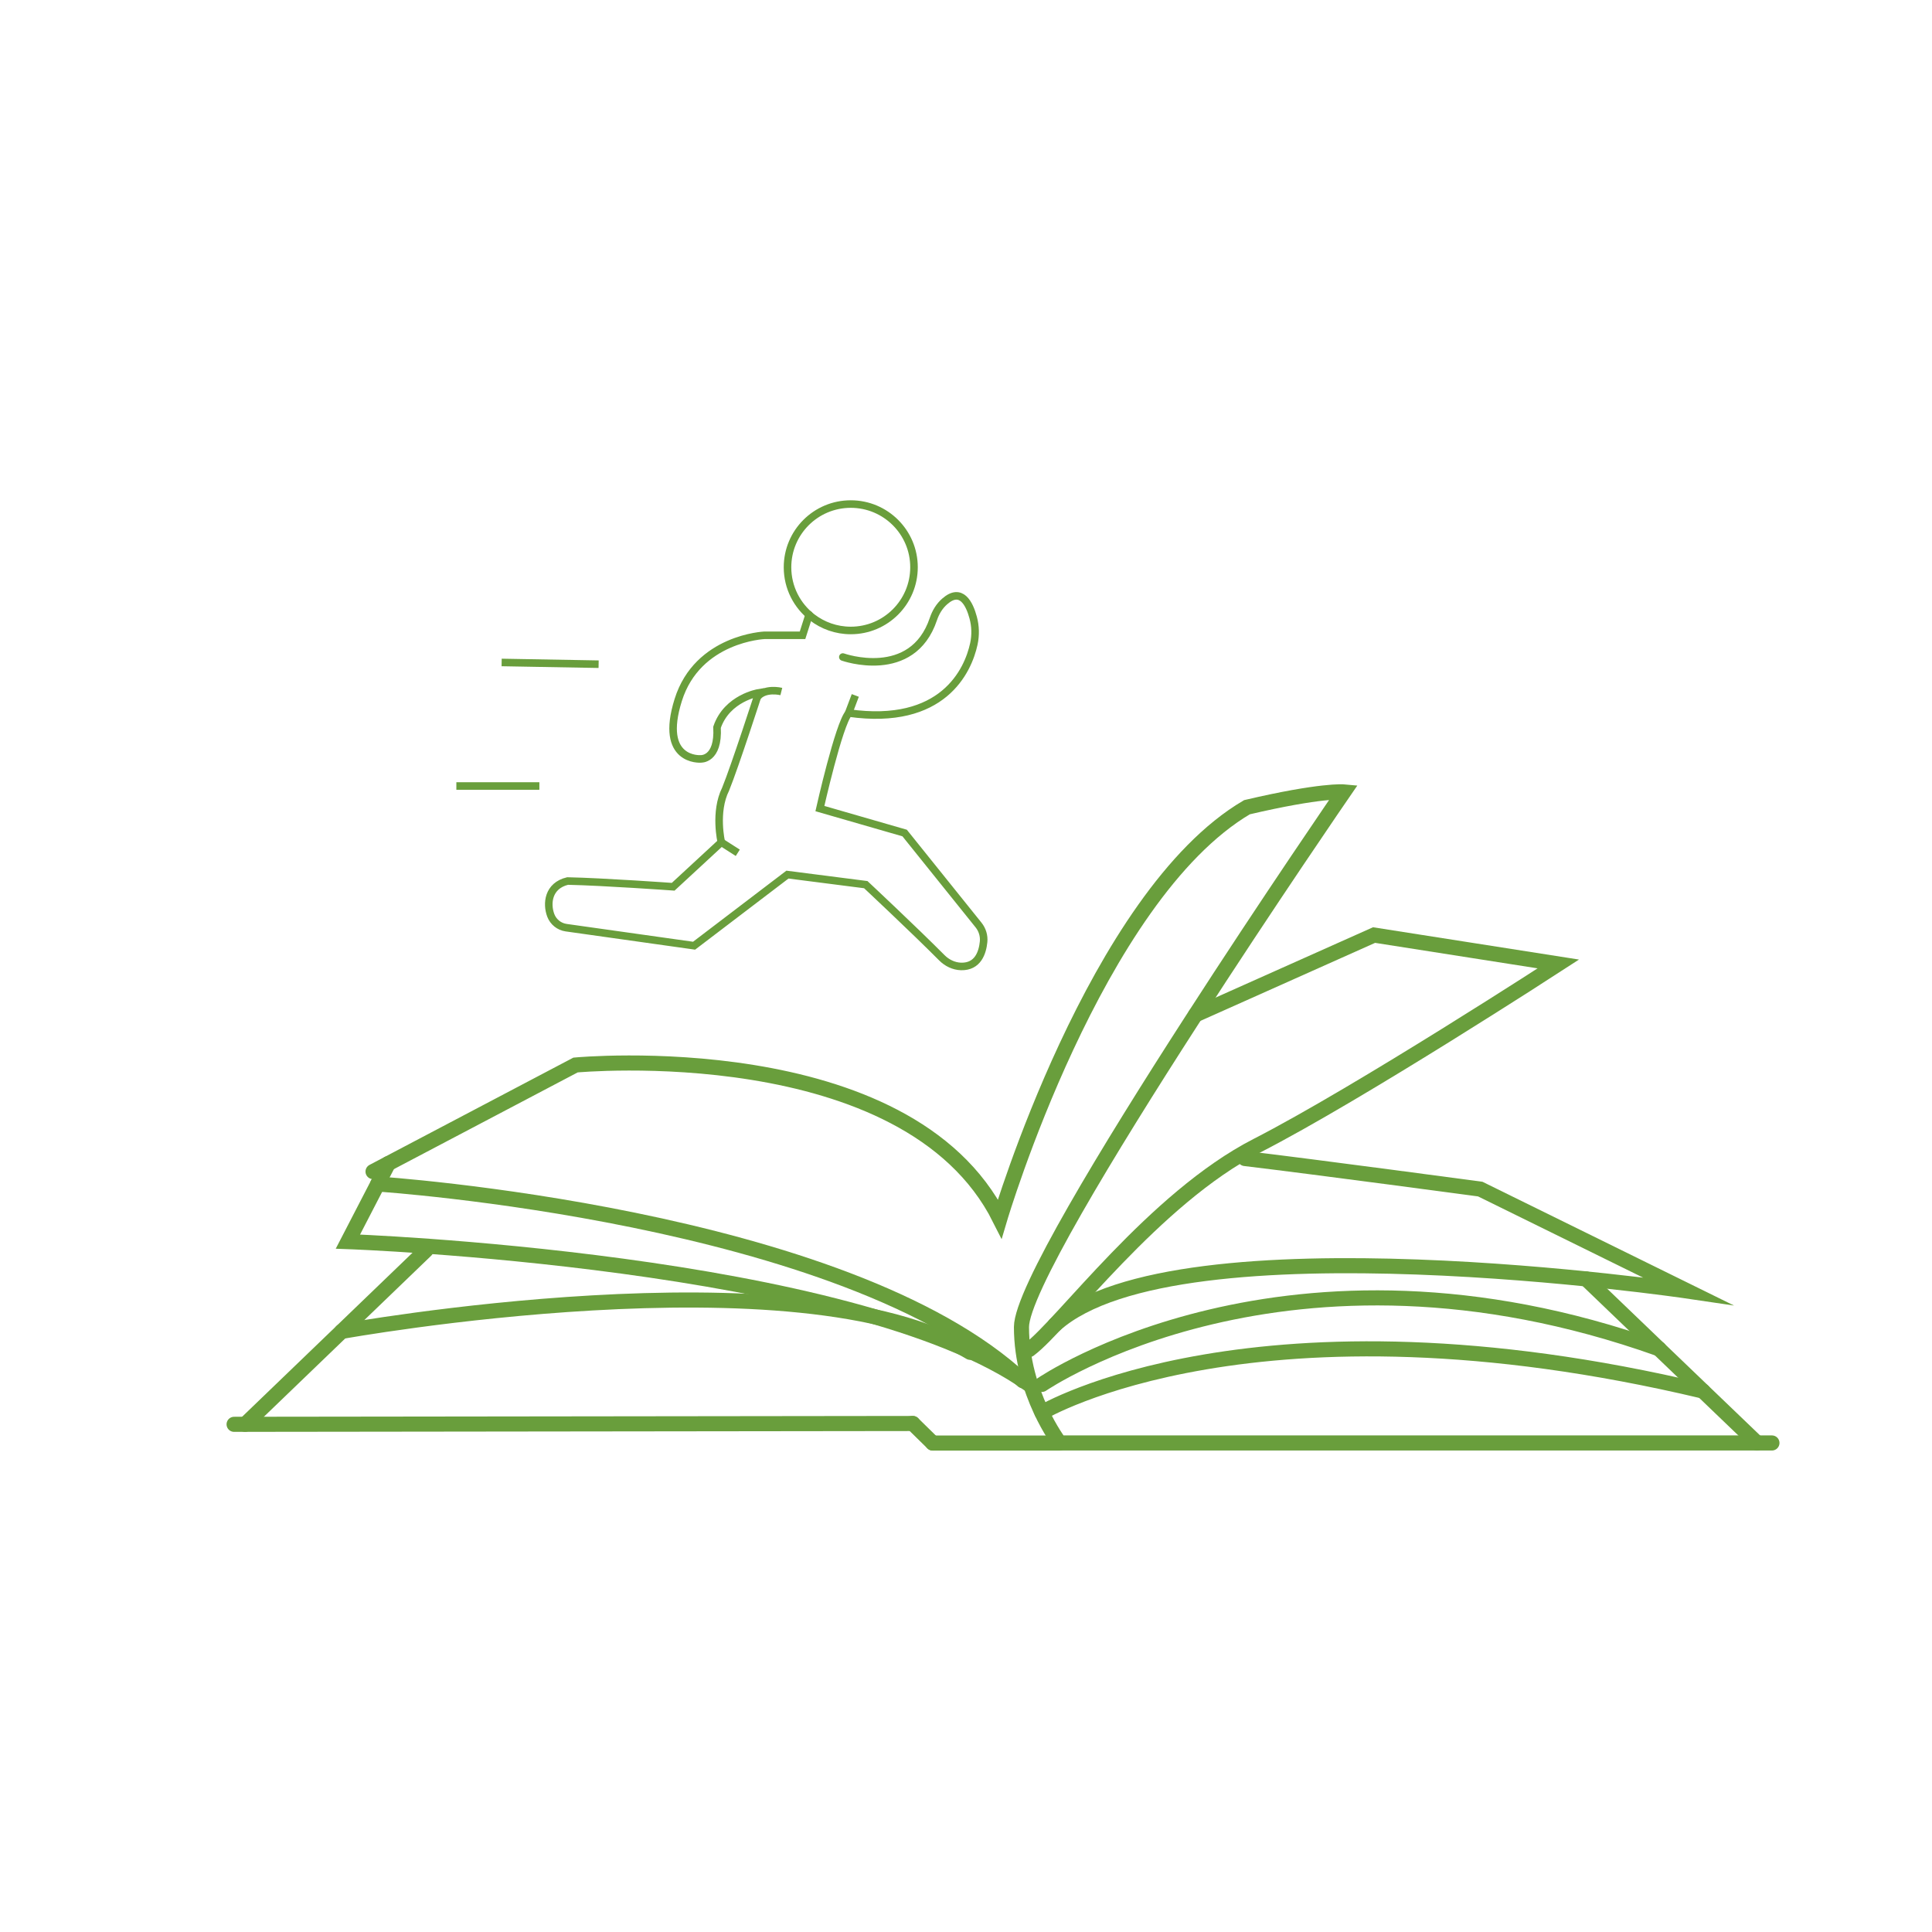
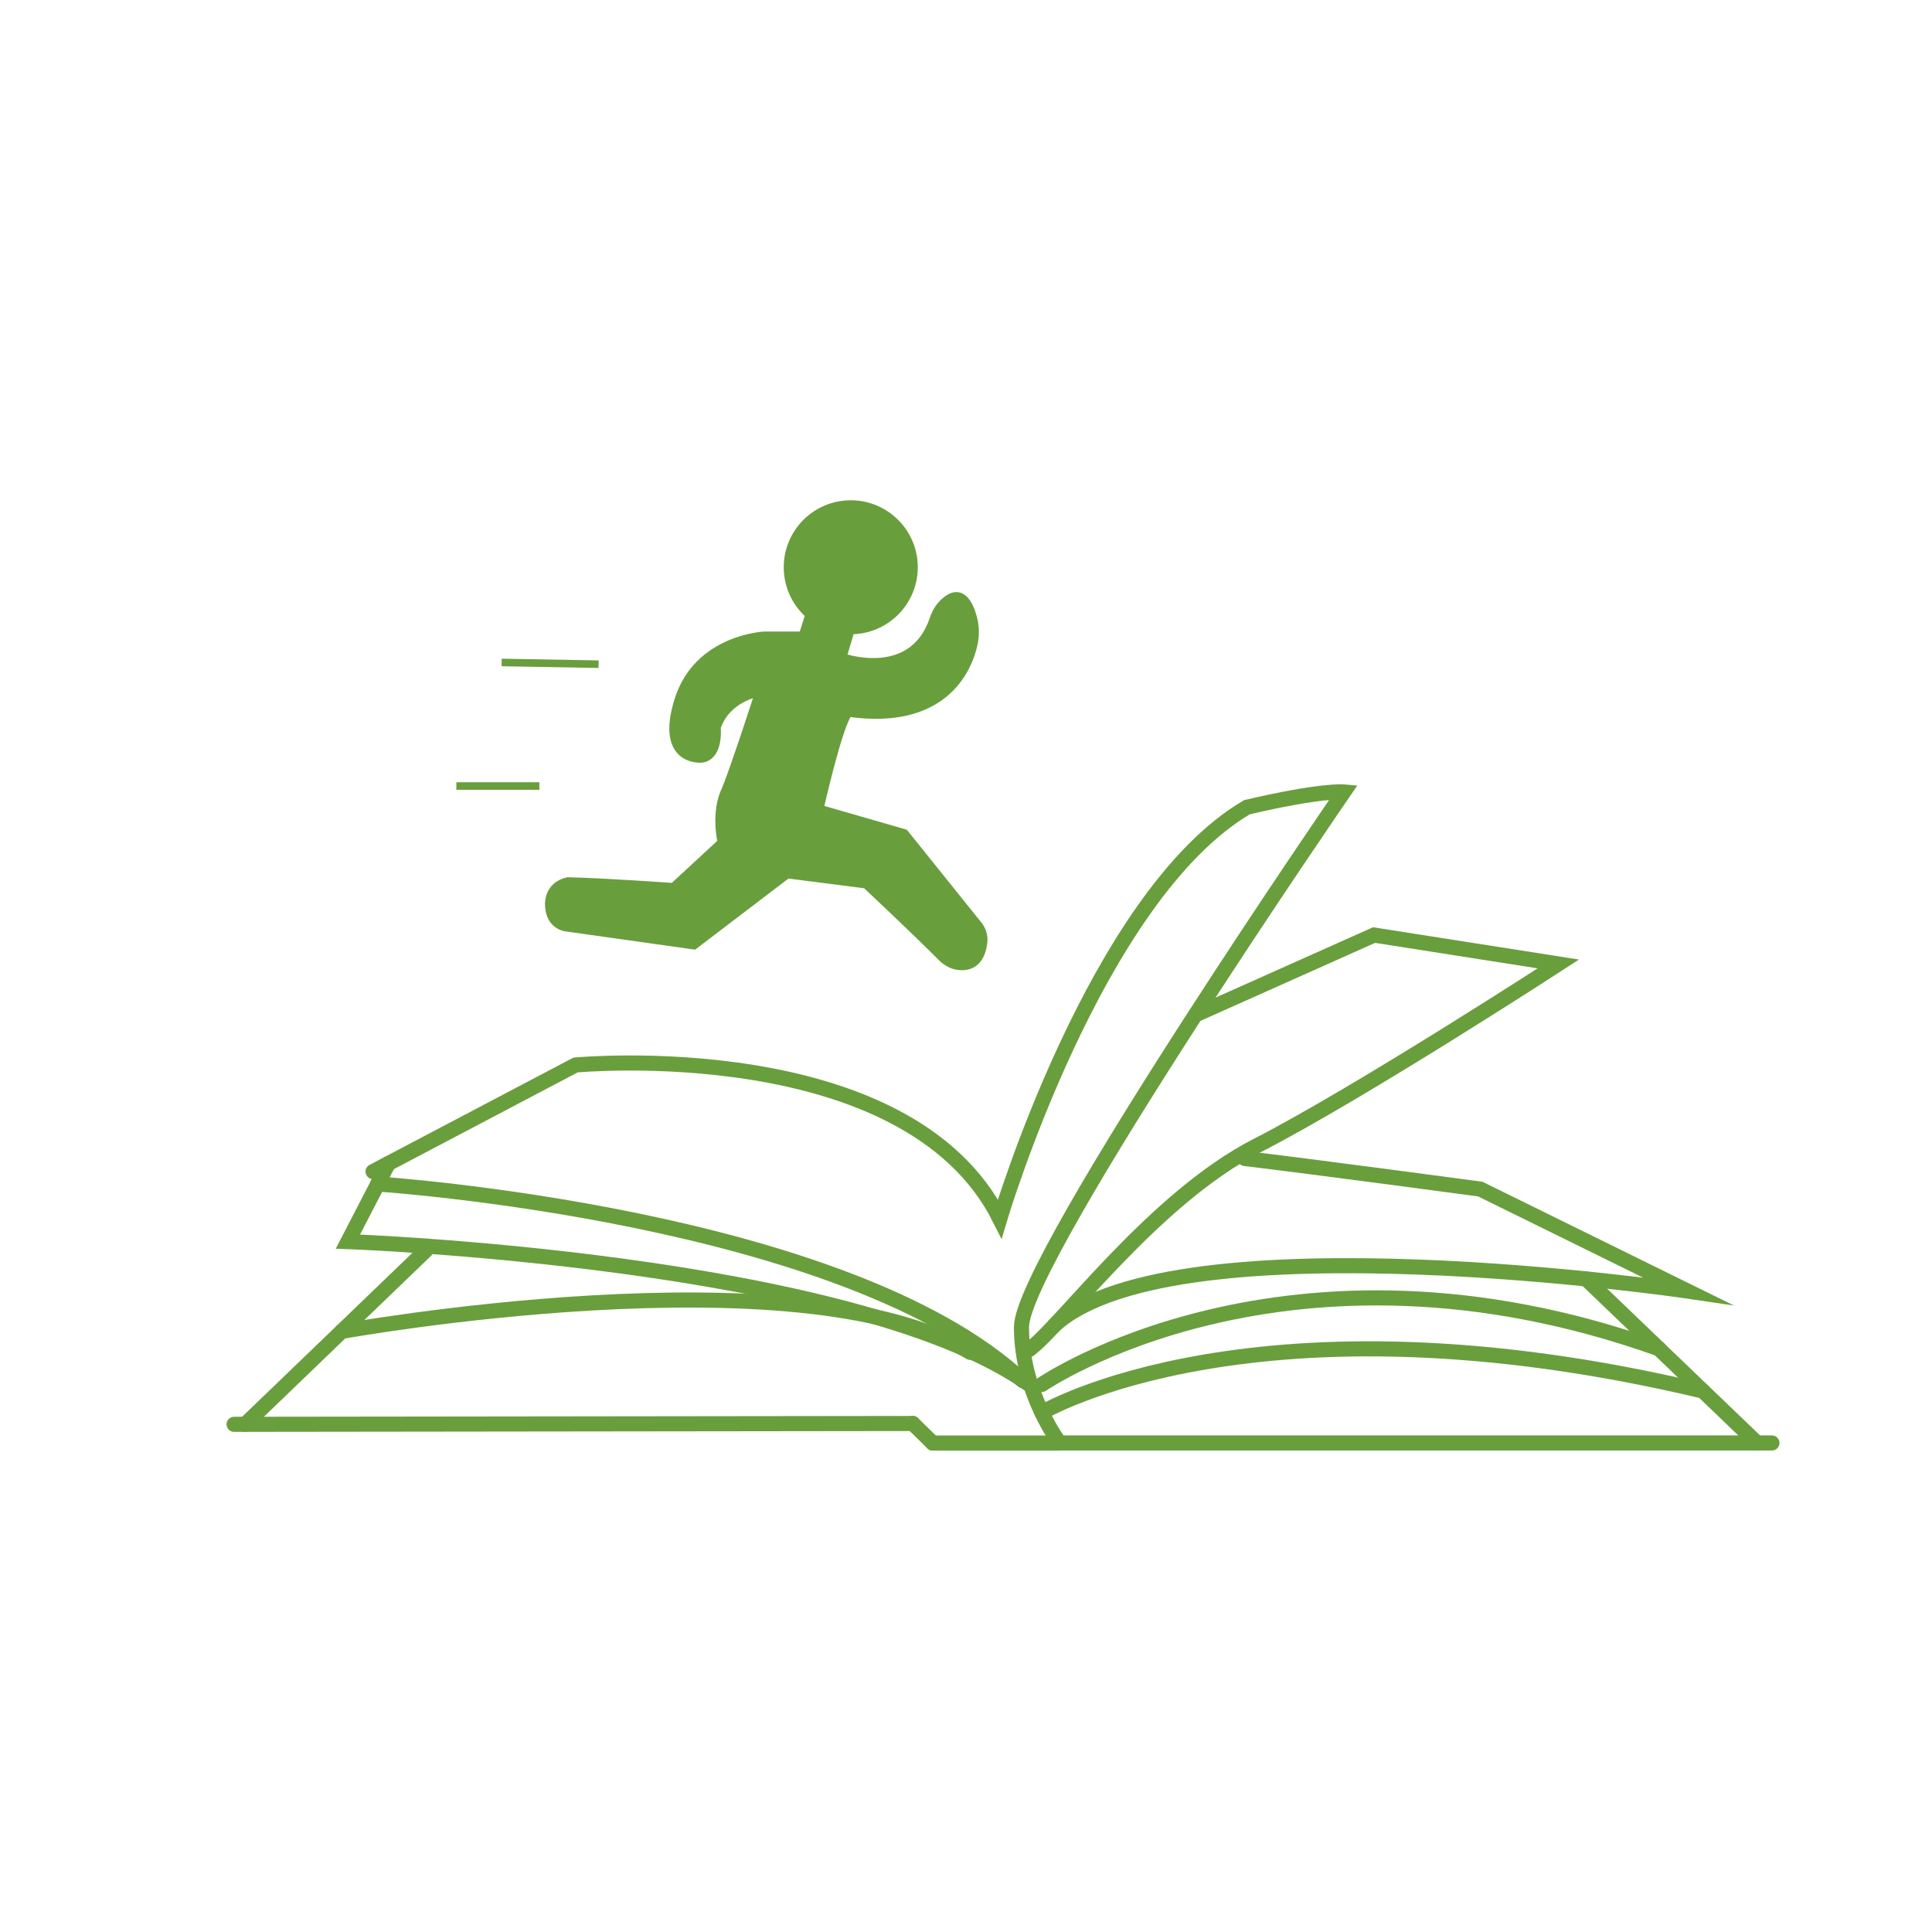
<svg xmlns="http://www.w3.org/2000/svg" version="1.1" id="Layer_1" x="0px" y="0px" viewBox="0 0 256 256" style="enable-background:new 0 0 256 256;" xml:space="preserve">
  <style type="text/css">
	.st0{fill:none;stroke:#699E3C;stroke-width:2;stroke-linecap:round;stroke-miterlimit:10;}
- 	.st1{fill:none;stroke:#699E3C;stroke-linecap:round;stroke-miterlimit:10;}
- 	.st2{fill:none;stroke:#699E3C;stroke-miterlimit:10;}
+ 	.st1{fill:#699E3C;stroke:#699E3C;stroke-linecap:round;stroke-miterlimit:10;}
+ 	.st2{fill:#699E3C;stroke:#699E3C;stroke-miterlimit:10;}
</style>
  <g>
    <path class="st0" d="M136.37,178.83c4.39-3.26,16.55-20.03,30.16-27.01c13.62-6.98,39.96-24.09,39.96-24.09l-24.42-3.83   l-23.66,10.57" />
    <path class="st0" d="M164.96,153.51c9.45,1.13,31.18,4.05,31.18,4.05l27.46,13.51c0,0-67.65-9.98-83.8,4.46" />
    <path class="st0" d="M138.06,183.44c0,0,32.47-22.28,81.76-4.72" />
    <path class="st0" d="M138.06,187.17c0,0,28.39-16.92,87.59-2.85" />
    <line class="st0" x1="210.16" y1="169.46" x2="232.83" y2="191.21" />
    <line class="st0" x1="123.59" y1="191.21" x2="140.42" y2="191.21" />
    <line class="st0" x1="120.95" y1="188.62" x2="123.59" y2="191.21" />
    <line class="st0" x1="31.02" y1="188.73" x2="120.95" y2="188.62" />
    <line class="st0" x1="32.48" y1="188.73" x2="56.45" y2="165.66" />
    <path class="st0" d="M51.45,154.18l-5.35,10.34c0,0,66.97,2.37,90.27,18.93" />
    <path class="st0" d="M49.43,155.24l26.83-14.12c0,0,43.9-4.16,56.22,20.37c0,0,12.66-42.71,32.75-54.53   c9.85-2.31,12.83-2.03,12.83-2.03s-9.94,14.45-20.22,30.4c-11.04,17.12-22.49,35.96-22.49,40.51c0,8.78,5.06,15.36,5.06,15.36   h94.38" />
    <path class="st0" d="M50.05,156.89c0,0,61.97,4.07,85.48,26.06" />
    <path class="st0" d="M119.03,166.56" />
    <path class="st0" d="M71.2,152.6" />
    <path class="st0" d="M45.27,176.42c0,0,60.88-11,83.28,2.77" />
    <g>
      <path class="st1" d="M121.11,75.16c0,4.63-3.75,8.38-8.38,8.38c-1.93,0-3.7-0.65-5.12-1.74c-1.98-1.53-3.26-3.93-3.26-6.63    c0-4.63,3.75-8.38,8.38-8.38C117.36,66.79,121.11,70.54,121.11,75.16z" />
-       <path class="st1" d="M111.68,87.06c0,0,9.21,3.28,12-5.04c0.3-0.89,0.79-1.71,1.5-2.33c2.2-1.93,3.29,0.35,3.77,2.14    c0.31,1.14,0.34,2.33,0.09,3.49c-0.77,3.57-4.12,10.92-16.57,9.16c-1.33,1.52-3.83,12.66-3.83,12.66l11.23,3.24l9.8,12.2    c0.5,0.63,0.74,1.42,0.66,2.22c-0.14,1.39-0.73,3.32-2.99,3.26c-0.96-0.03-1.87-0.47-2.55-1.16c-3.78-3.8-10.07-9.68-10.07-9.68    l-10.38-1.33l-12.37,9.42l-16.96-2.39c-0.92-0.13-1.7-0.76-2.03-1.63c-0.58-1.55-0.36-3.93,2.23-4.55    c4.76,0.1,13.99,0.76,13.99,0.76l6.38-5.9c0,0-0.95-4,0.57-7.04c1.26-3.1,4.38-12.76,4.38-12.76s-4.19,0.67-5.52,4.57    c0.24,4.38-2.19,4.19-2.19,4.19s-5.52,0.38-2.95-7.81s11.42-8.57,11.42-8.57h5.05l0.87-2.73" />
+       <path class="st1" d="M112.73,83.54l-1.05,3.52c0,0,9.21,3.28,12-5.04c0.3-0.89,0.79-1.71,1.5-2.33c2.2-1.93,3.29,0.35,3.77,2.14    c0.31,1.14,0.34,2.33,0.09,3.49c-0.77,3.57-4.12,10.92-16.57,9.16c-1.33,1.52-3.83,12.66-3.83,12.66l11.23,3.24l9.8,12.2    c0.5,0.63,0.74,1.42,0.66,2.22c-0.14,1.39-0.73,3.32-2.99,3.26c-0.96-0.03-1.87-0.47-2.55-1.16c-3.78-3.8-10.07-9.68-10.07-9.68    l-10.38-1.33l-12.37,9.42l-16.96-2.39c-0.92-0.13-1.7-0.76-2.03-1.63c-0.58-1.55-0.36-3.93,2.23-4.55    c4.76,0.1,13.99,0.76,13.99,0.76l6.38-5.9c0,0-0.95-4,0.57-7.04c1.26-3.1,4.38-12.76,4.38-12.76s-4.19,0.67-5.52,4.57    c0.24,4.38-2.19,4.19-2.19,4.19s-5.52,0.38-2.95-7.81s11.42-8.57,11.42-8.57h5.05l0.87-2.73    C107.23,81.48,109.52,83.67,112.73,83.54z" />
      <line class="st2" x1="95.6" y1="111.62" x2="97.76" y2="113" />
      <path class="st2" d="M100.27,92.46c0.99-1.4,3.26-0.83,3.26-0.83" />
      <line class="st2" x1="112.43" y1="94.53" x2="113.33" y2="92.15" />
      <line class="st2" x1="66.47" y1="87.78" x2="79.32" y2="88.01" />
      <line class="st2" x1="60.47" y1="104.15" x2="71.47" y2="104.15" />
    </g>
  </g>
</svg>
